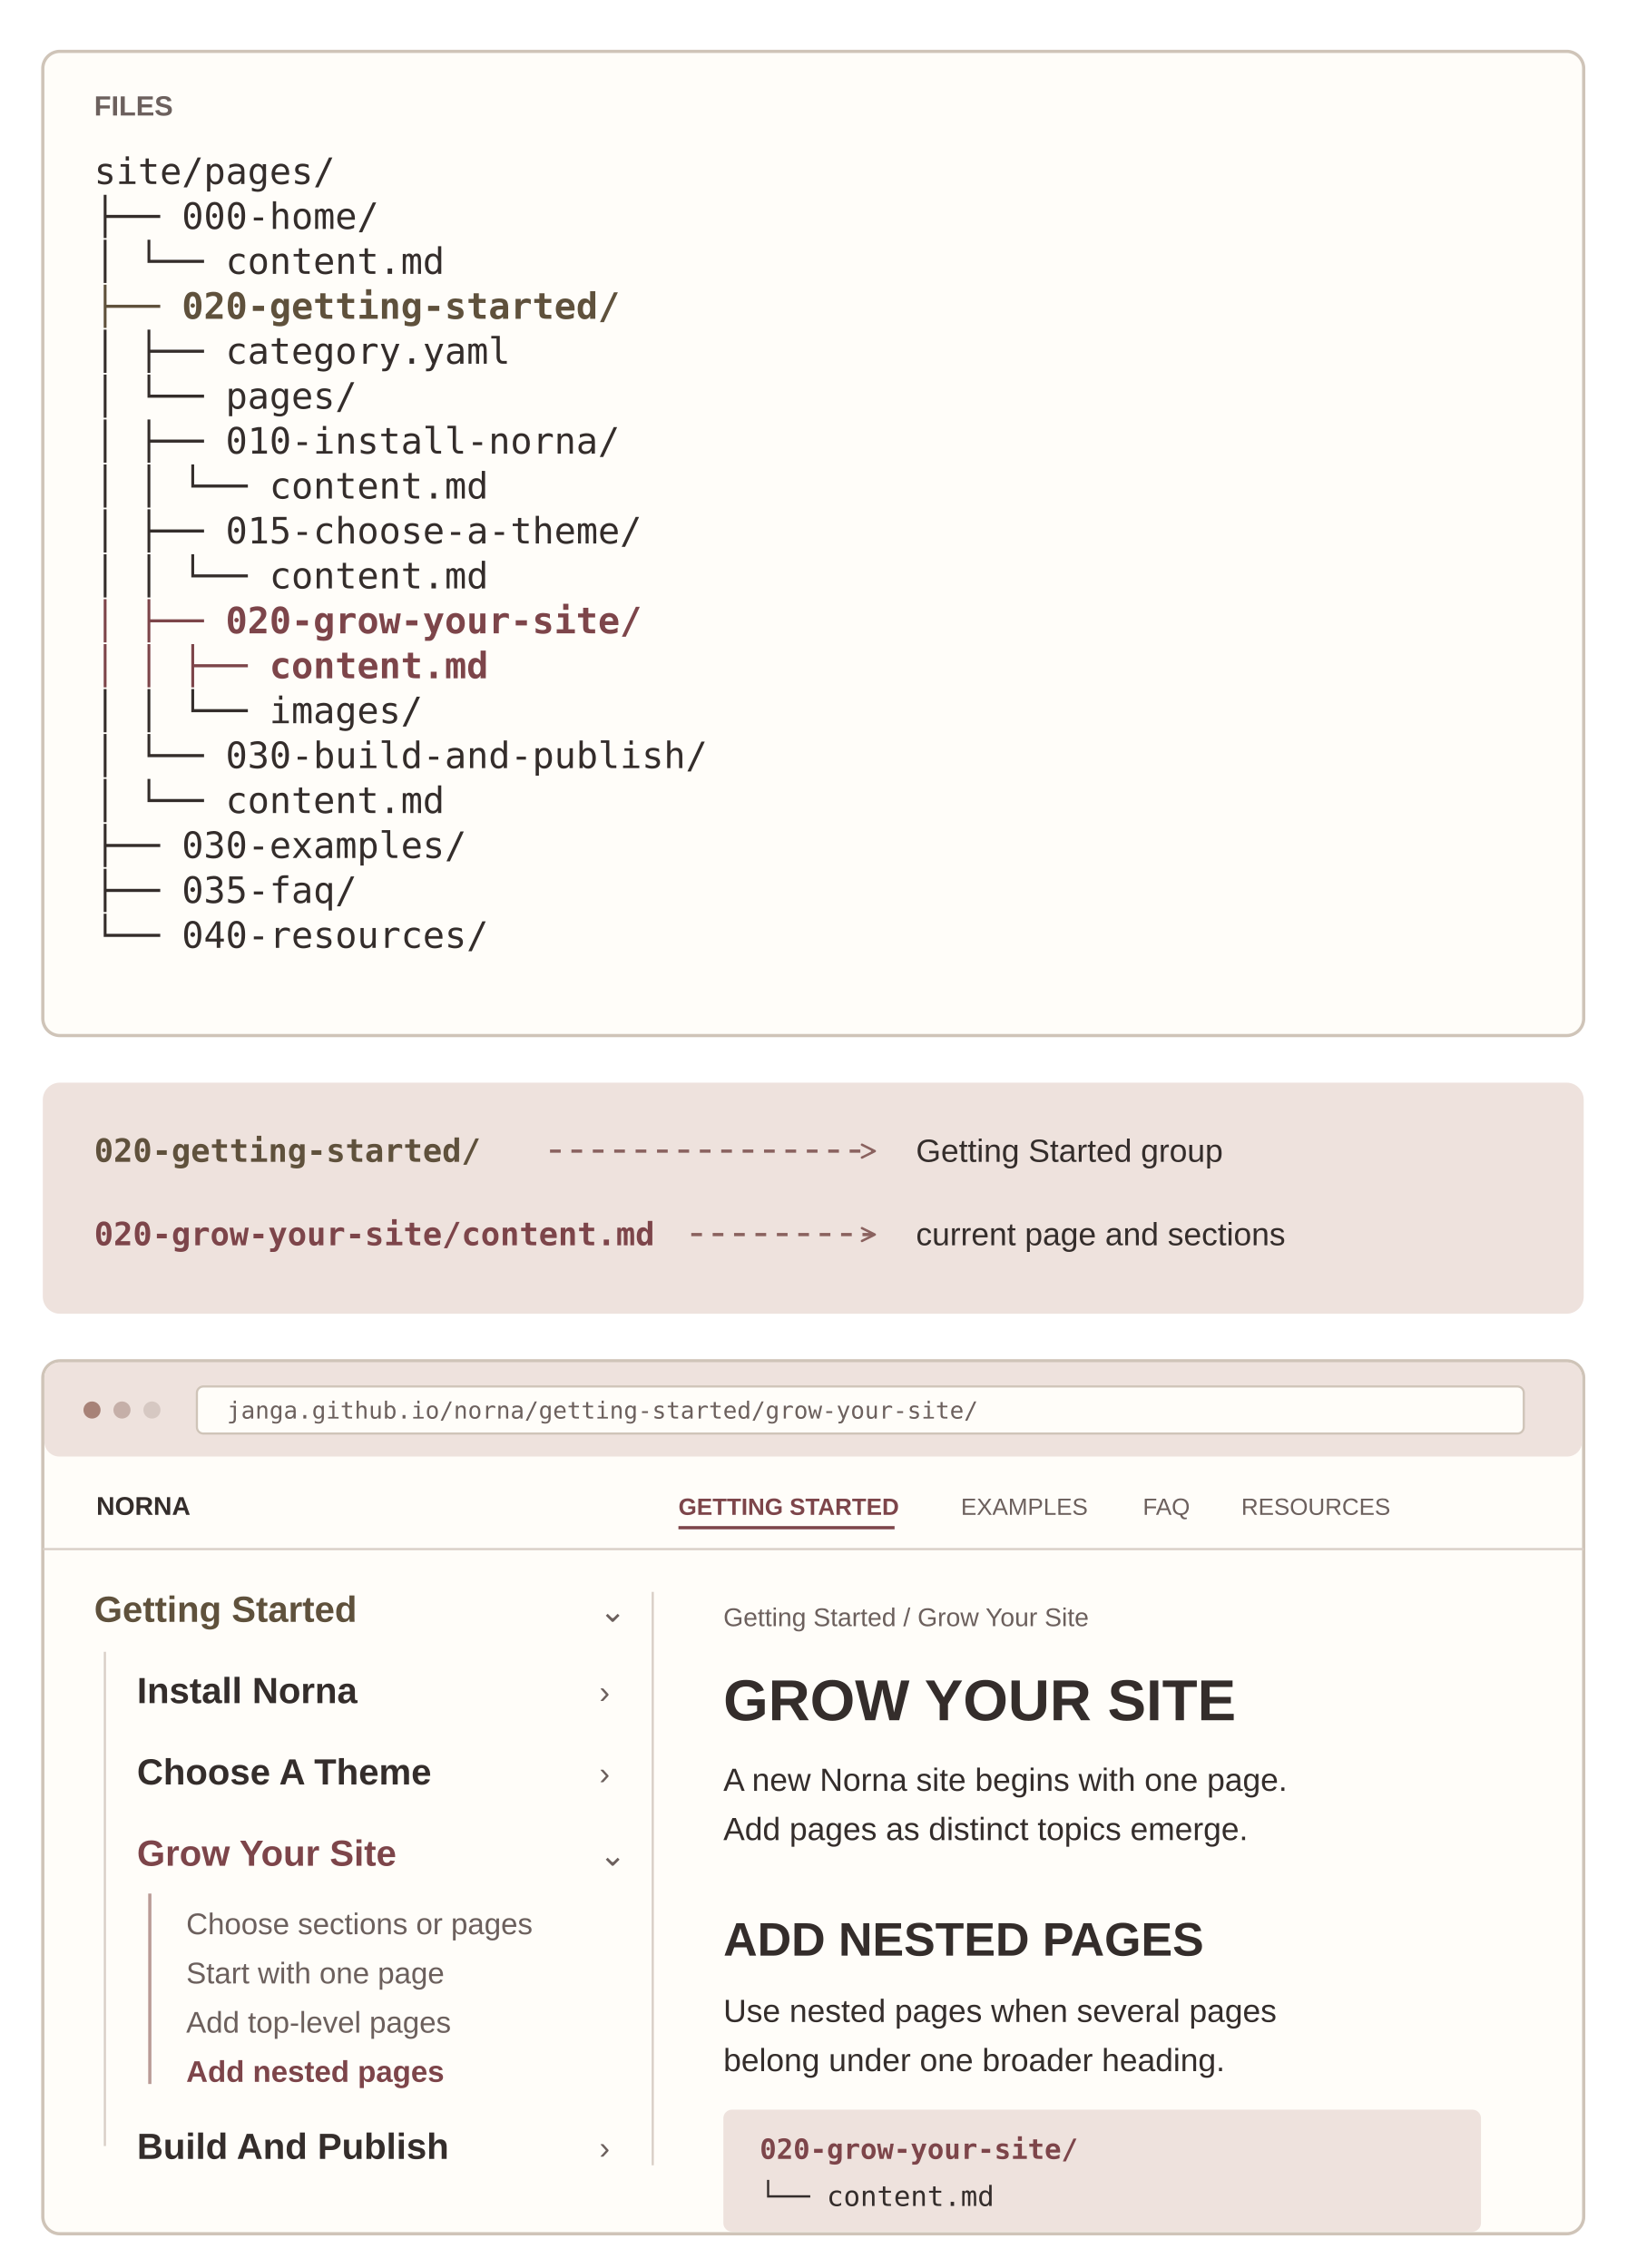
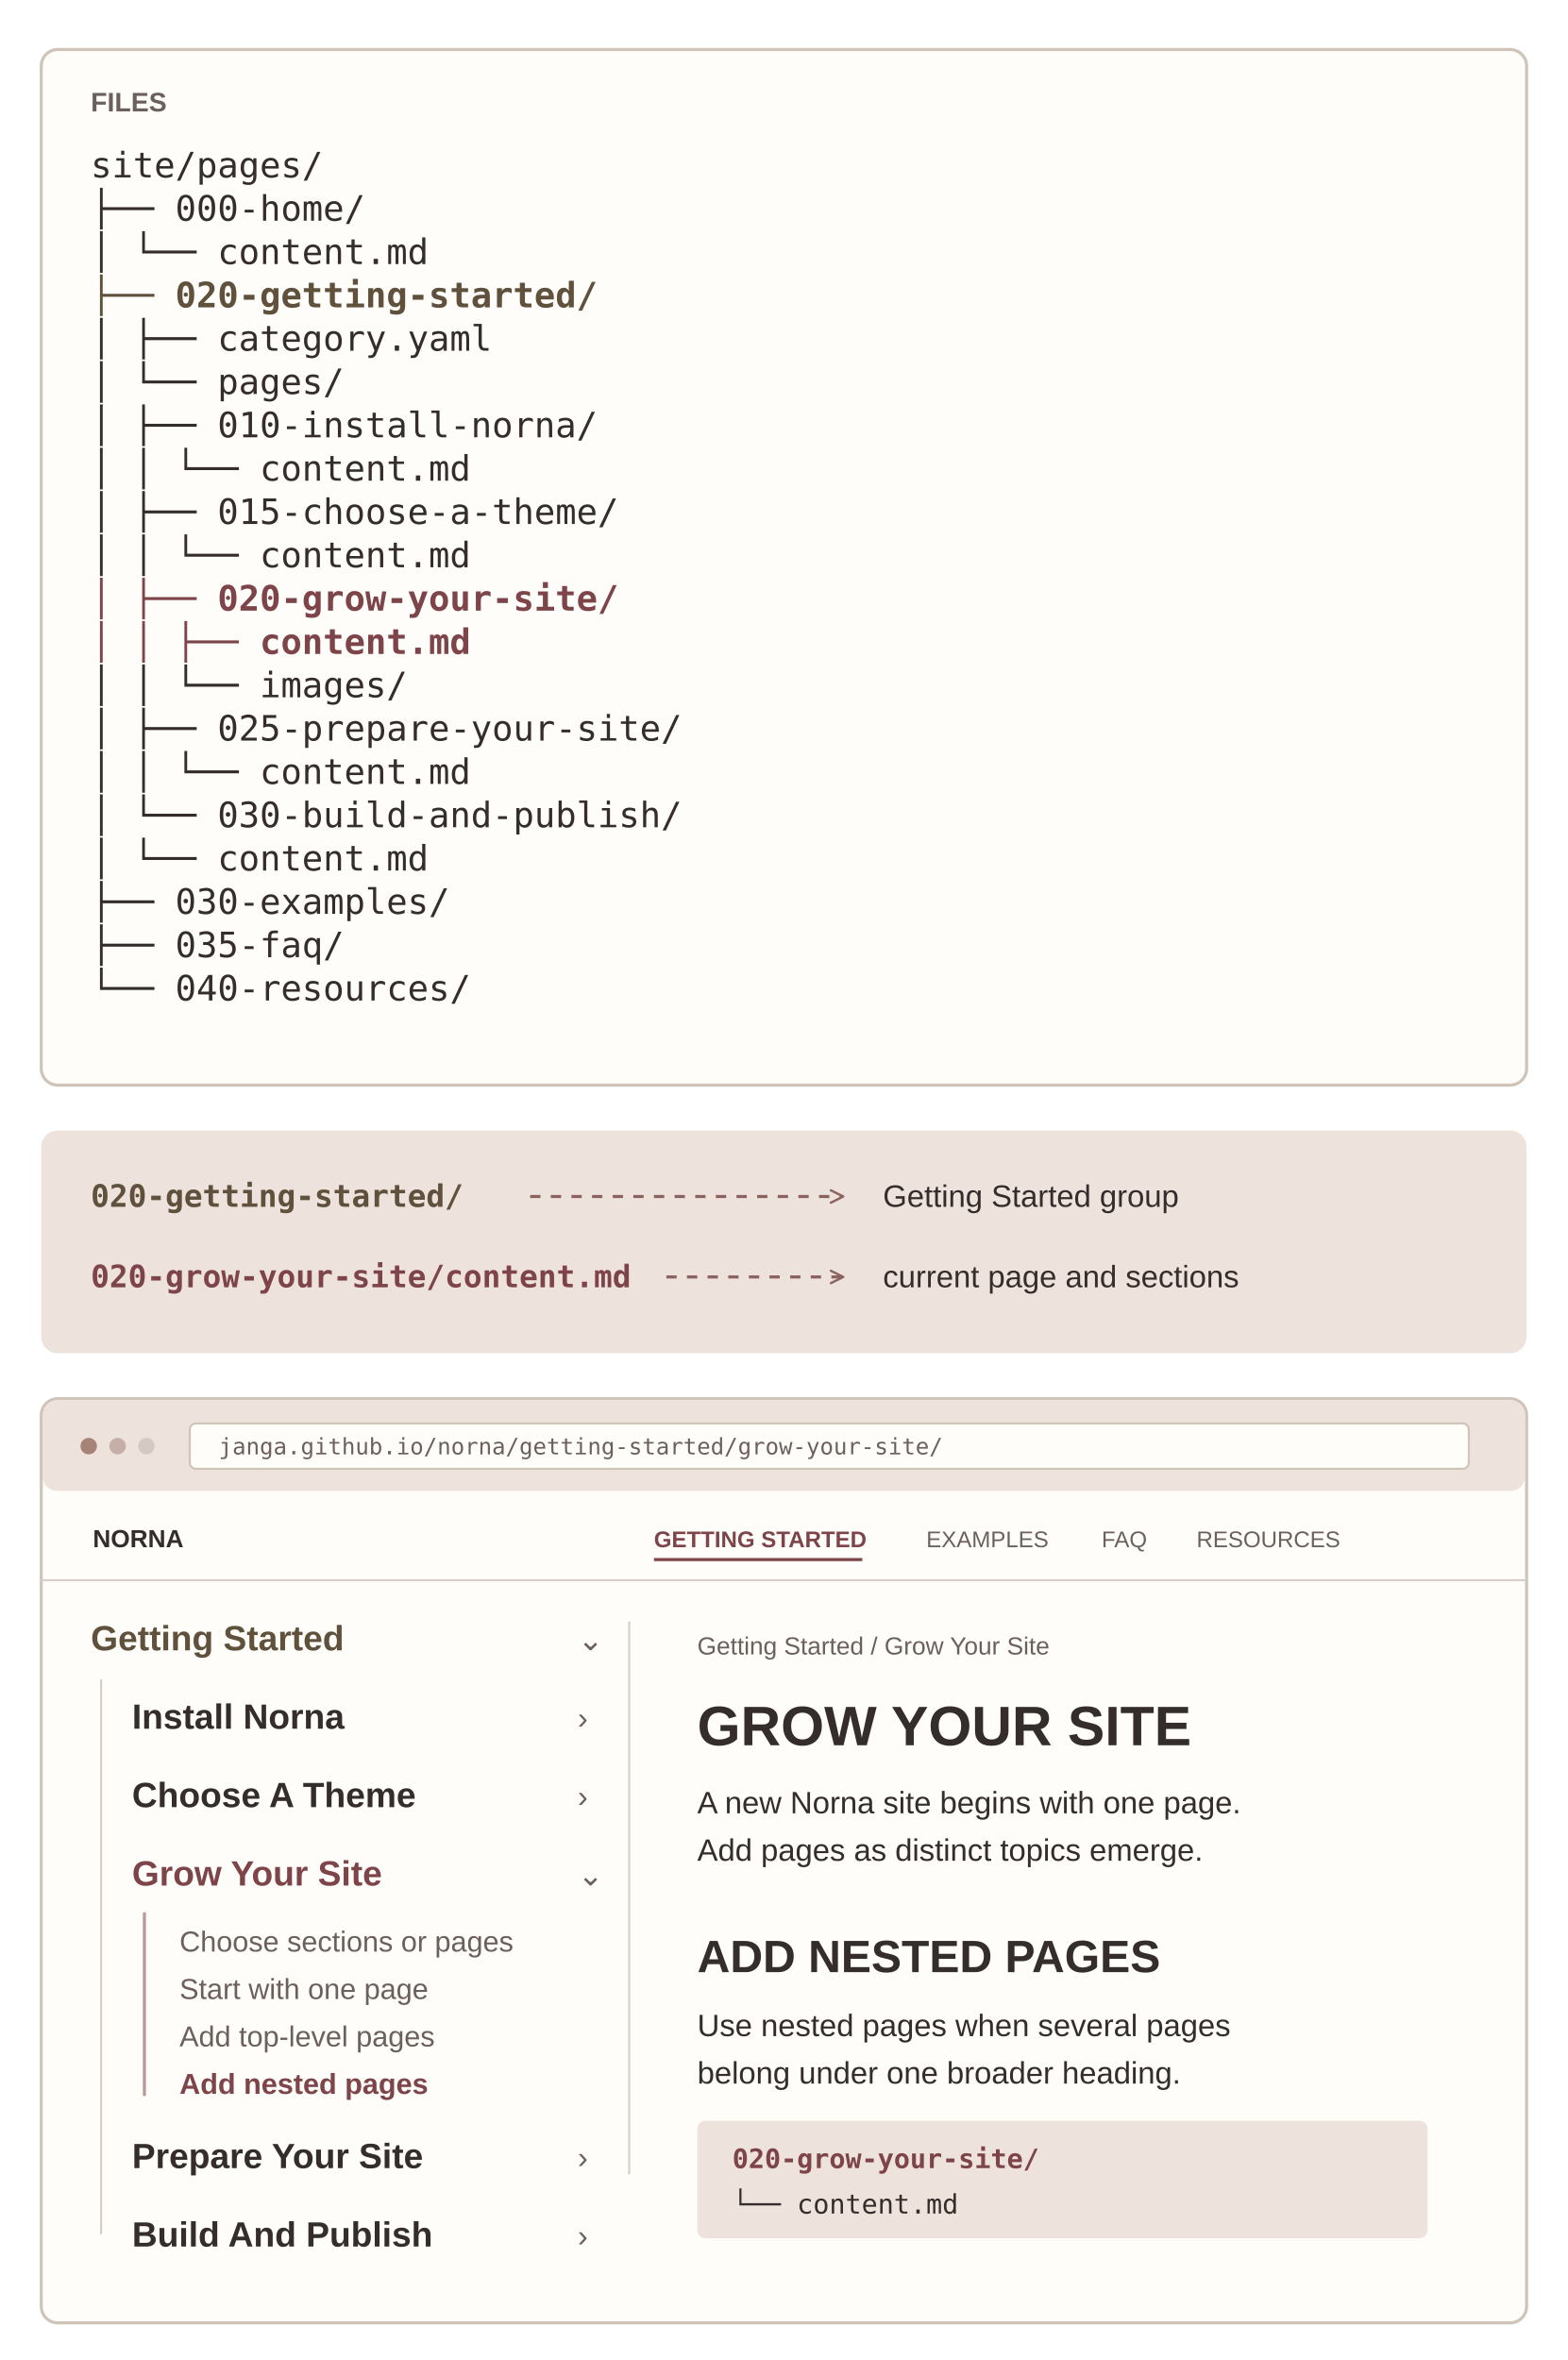
- <svg xmlns="http://www.w3.org/2000/svg" viewBox="0 0 760 1060" role="img" aria-labelledby="title desc">
+ <svg xmlns="http://www.w3.org/2000/svg" viewBox="0 0 760 1144" role="img" aria-labelledby="title desc">
  <defs>
    <marker id="arrow" viewBox="0 0 10 10" refX="8" refY="5" markerWidth="5" markerHeight="5" orient="auto">
      <path d="M1 1 L9 5 L1 9" fill="none" stroke="#8a625f" stroke-width="1.5" stroke-linecap="round" stroke-linejoin="round" />
    </marker>
    <style>
      .sans { font-family: Arial, Helvetica, sans-serif; }
      .mono { font-family: Menlo, Consolas, monospace; }
      .panel { fill: #fffdf9; stroke: #cfc4b8; stroke-width: 1.5; }
      .soft { fill: #eee2dd; }
      .ink { fill: #342d2b; }
      .secondary { fill: #6c605d; }
      .accent { fill: #7d454a; }
      .category { fill: #5f513c; font-weight: 700; }
      .current { fill: #7d454a; font-weight: 700; }
      .tree { font-size: 17px; }
      .label { font-size: 13px; font-weight: 700; }
      .nav { font-size: 17px; font-weight: 650; }
      .section-link { font-size: 14px; }
      .mapping { font-size: 15px; }
      .connector { fill: none; stroke: #8a625f; stroke-width: 1.5; stroke-dasharray: 5 5; }
    </style>
  </defs>
  <g class="sans">
-     <rect class="panel" x="20" y="24" width="720" height="460" rx="8" />
+     <rect class="panel" x="20" y="24" width="720" height="502" rx="8" />
    <text class="label secondary" x="44" y="54">FILES</text>
    <g class="mono tree ink">
      <text x="44" y="86">site/pages/</text>
      <text x="44" y="107">├── 000-home/</text>
      <text x="44" y="128">│   └── content.md</text>
      <text class="category" x="44" y="149">├── 020-getting-started/</text>
      <text x="44" y="170">│   ├── category.yaml</text>
      <text x="44" y="191">│   └── pages/</text>
      <text x="44" y="212">│       ├── 010-install-norna/</text>
      <text x="44" y="233">│       │   └── content.md</text>
      <text x="44" y="254">│       ├── 015-choose-a-theme/</text>
      <text x="44" y="275">│       │   └── content.md</text>
      <text class="current" x="44" y="296">│       ├── 020-grow-your-site/</text>
      <text class="current" x="44" y="317">│       │   ├── content.md</text>
      <text x="44" y="338">│       │   └── images/</text>
-       <text x="44" y="359">│       └── 030-build-and-publish/</text>
-       <text x="44" y="380">│           └── content.md</text>
-       <text x="44" y="401">├── 030-examples/</text>
-       <text x="44" y="422">├── 035-faq/</text>
-       <text x="44" y="443">└── 040-resources/</text>
+       <text x="44" y="359">│       ├── 025-prepare-your-site/</text>
+       <text x="44" y="380">│       │   └── content.md</text>
+       <text x="44" y="401">│       └── 030-build-and-publish/</text>
+       <text x="44" y="422">│           └── content.md</text>
+       <text x="44" y="443">├── 030-examples/</text>
+       <text x="44" y="464">├── 035-faq/</text>
+       <text x="44" y="485">└── 040-resources/</text>
    </g>
-     <rect class="soft" x="20" y="506" width="720" height="108" rx="8" />
-     <text class="mono mapping category" x="44" y="543">020-getting-started/</text>
-     <path class="connector" d="M257 538 H408" marker-end="url(#arrow)" />
-     <text class="mapping ink" x="428" y="543">Getting Started group</text>
-     <text class="mono mapping current" x="44" y="582">020-grow-your-site/content.md</text>
-     <path class="connector" d="M323 577 H408" marker-end="url(#arrow)" />
-     <text class="mapping ink" x="428" y="582">current page and sections</text>
-     <rect class="panel" x="20" y="636" width="720" height="408" rx="8" />
-     <rect class="soft" x="20.75" y="636.75" width="718.5" height="44" rx="7" />
-     <circle cx="43" cy="659" r="4" fill="#a78277" />
-     <circle cx="57" cy="659" r="4" fill="#c5afa8" />
-     <circle cx="71" cy="659" r="4" fill="#d6c8c2" />
-     <rect x="92" y="648" width="620" height="22" rx="3" fill="#fffdf9" stroke="#cfc4b8" />
-     <text class="mono secondary" x="106" y="663" font-size="11">janga.github.io/norna/getting-started/grow-your-site/</text>
-     <line x1="20" y1="724" x2="740" y2="724" stroke="#d8cec6" />
-     <text class="ink" x="45" y="708" font-size="12" font-weight="700">NORNA</text>
-     <text class="accent" x="317" y="708" font-size="11" font-weight="700">GETTING STARTED</text>
-     <line x1="317" y1="714" x2="418" y2="714" stroke="#7d454a" stroke-width="1.5" />
-     <text class="secondary" x="449" y="708" font-size="11">EXAMPLES</text>
-     <text class="secondary" x="534" y="708" font-size="11">FAQ</text>
-     <text class="secondary" x="580" y="708" font-size="11">RESOURCES</text>
-     <line x1="305" y1="744" x2="305" y2="1012" stroke="#d8cec6" />
-     <g transform="translate(44 758)">
-       <text class="nav category" x="0" y="0">Getting Started</text>
-       <text class="secondary" x="236" y="0" font-size="15">⌄</text>
-       <line x1="5" y1="14" x2="5" y2="245" stroke="#d8cec6" />
-       <text class="nav ink" x="20" y="38">Install Norna</text>
-       <text class="secondary" x="236" y="38" font-size="15">›</text>
-       <text class="nav ink" x="20" y="76">Choose A Theme</text>
-       <text class="secondary" x="236" y="76" font-size="15">›</text>
-       <text class="nav current" x="20" y="114">Grow Your Site</text>
-       <text class="secondary" x="236" y="114" font-size="15">⌄</text>
-       <line x1="26" y1="127" x2="26" y2="216" stroke="#b99b96" stroke-width="1.5" />
-       <text class="section-link secondary" x="43" y="146">Choose sections or pages</text>
-       <text class="section-link secondary" x="43" y="169">Start with one page</text>
-       <text class="section-link secondary" x="43" y="192">Add top-level pages</text>
-       <text class="section-link current" x="43" y="215">Add nested pages</text>
-       <text class="nav ink" x="20" y="251">Build And Publish</text>
-       <text class="secondary" x="236" y="251" font-size="15">›</text>
-     </g>
-     <g transform="translate(338 760)">
-       <text class="secondary" x="0" y="0" font-size="12">Getting Started / Grow Your Site</text>
-       <text class="ink" x="0" y="44" font-size="27" font-weight="700">GROW YOUR SITE</text>
-       <text class="ink" x="0" y="77" font-size="15">A new Norna site begins with one page.</text>
-       <text class="ink" x="0" y="100" font-size="15">Add pages as distinct topics emerge.</text>
-       <text class="ink" x="0" y="154" font-size="22" font-weight="700">ADD NESTED PAGES</text>
-       <text class="ink" x="0" y="185" font-size="15">Use nested pages when several pages</text>
-       <text class="ink" x="0" y="208" font-size="15">belong under one broader heading.</text>
-       <rect x="0" y="226" width="354" height="57" rx="4" fill="#eee2dd" />
-       <text class="mono current" x="17" y="249" font-size="13">020-grow-your-site/</text>
-       <text class="mono ink" x="17" y="271" font-size="13">└── content.md</text>
+     <g transform="translate(0 42)">
+       <rect class="soft" x="20" y="506" width="720" height="108" rx="8" />
+       <text class="mono mapping category" x="44" y="543">020-getting-started/</text>
+       <path class="connector" d="M257 538 H408" marker-end="url(#arrow)" />
+       <text class="mapping ink" x="428" y="543">Getting Started group</text>
+       <text class="mono mapping current" x="44" y="582">020-grow-your-site/content.md</text>
+       <path class="connector" d="M323 577 H408" marker-end="url(#arrow)" />
+       <text class="mapping ink" x="428" y="582">current page and sections</text>
+       <rect class="panel" x="20" y="636" width="720" height="448" rx="8" />
+       <rect class="soft" x="20.75" y="636.75" width="718.5" height="44" rx="7" />
+       <circle cx="43" cy="659" r="4" fill="#a78277" />
+       <circle cx="57" cy="659" r="4" fill="#c5afa8" />
+       <circle cx="71" cy="659" r="4" fill="#d6c8c2" />
+       <rect x="92" y="648" width="620" height="22" rx="3" fill="#fffdf9" stroke="#cfc4b8" />
+       <text class="mono secondary" x="106" y="663" font-size="11">janga.github.io/norna/getting-started/grow-your-site/</text>
+       <line x1="20" y1="724" x2="740" y2="724" stroke="#d8cec6" />
+       <text class="ink" x="45" y="708" font-size="12" font-weight="700">NORNA</text>
+       <text class="accent" x="317" y="708" font-size="11" font-weight="700">GETTING STARTED</text>
+       <line x1="317" y1="714" x2="418" y2="714" stroke="#7d454a" stroke-width="1.5" />
+       <text class="secondary" x="449" y="708" font-size="11">EXAMPLES</text>
+       <text class="secondary" x="534" y="708" font-size="11">FAQ</text>
+       <text class="secondary" x="580" y="708" font-size="11">RESOURCES</text>
+       <line x1="305" y1="744" x2="305" y2="1012" stroke="#d8cec6" />
+       <g transform="translate(44 758)">
+         <text class="nav category" x="0" y="0">Getting Started</text>
+         <text class="secondary" x="236" y="0" font-size="15">⌄</text>
+         <line x1="5" y1="14" x2="5" y2="283" stroke="#d8cec6" />
+         <text class="nav ink" x="20" y="38">Install Norna</text>
+         <text class="secondary" x="236" y="38" font-size="15">›</text>
+         <text class="nav ink" x="20" y="76">Choose A Theme</text>
+         <text class="secondary" x="236" y="76" font-size="15">›</text>
+         <text class="nav current" x="20" y="114">Grow Your Site</text>
+         <text class="secondary" x="236" y="114" font-size="15">⌄</text>
+         <line x1="26" y1="127" x2="26" y2="216" stroke="#b99b96" stroke-width="1.5" />
+         <text class="section-link secondary" x="43" y="146">Choose sections or pages</text>
+         <text class="section-link secondary" x="43" y="169">Start with one page</text>
+         <text class="section-link secondary" x="43" y="192">Add top-level pages</text>
+         <text class="section-link current" x="43" y="215">Add nested pages</text>
+         <text class="nav ink" x="20" y="251">Prepare Your Site</text>
+         <text class="secondary" x="236" y="251" font-size="15">›</text>
+         <text class="nav ink" x="20" y="289">Build And Publish</text>
+         <text class="secondary" x="236" y="289" font-size="15">›</text>
+       </g>
+       <g transform="translate(338 760)">
+         <text class="secondary" x="0" y="0" font-size="12">Getting Started / Grow Your Site</text>
+         <text class="ink" x="0" y="44" font-size="27" font-weight="700">GROW YOUR SITE</text>
+         <text class="ink" x="0" y="77" font-size="15">A new Norna site begins with one page.</text>
+         <text class="ink" x="0" y="100" font-size="15">Add pages as distinct topics emerge.</text>
+         <text class="ink" x="0" y="154" font-size="22" font-weight="700">ADD NESTED PAGES</text>
+         <text class="ink" x="0" y="185" font-size="15">Use nested pages when several pages</text>
+         <text class="ink" x="0" y="208" font-size="15">belong under one broader heading.</text>
+         <rect x="0" y="226" width="354" height="57" rx="4" fill="#eee2dd" />
+         <text class="mono current" x="17" y="249" font-size="13">020-grow-your-site/</text>
+         <text class="mono ink" x="17" y="271" font-size="13">└── content.md</text>
+       </g>
    </g>
  </g>
</svg>
